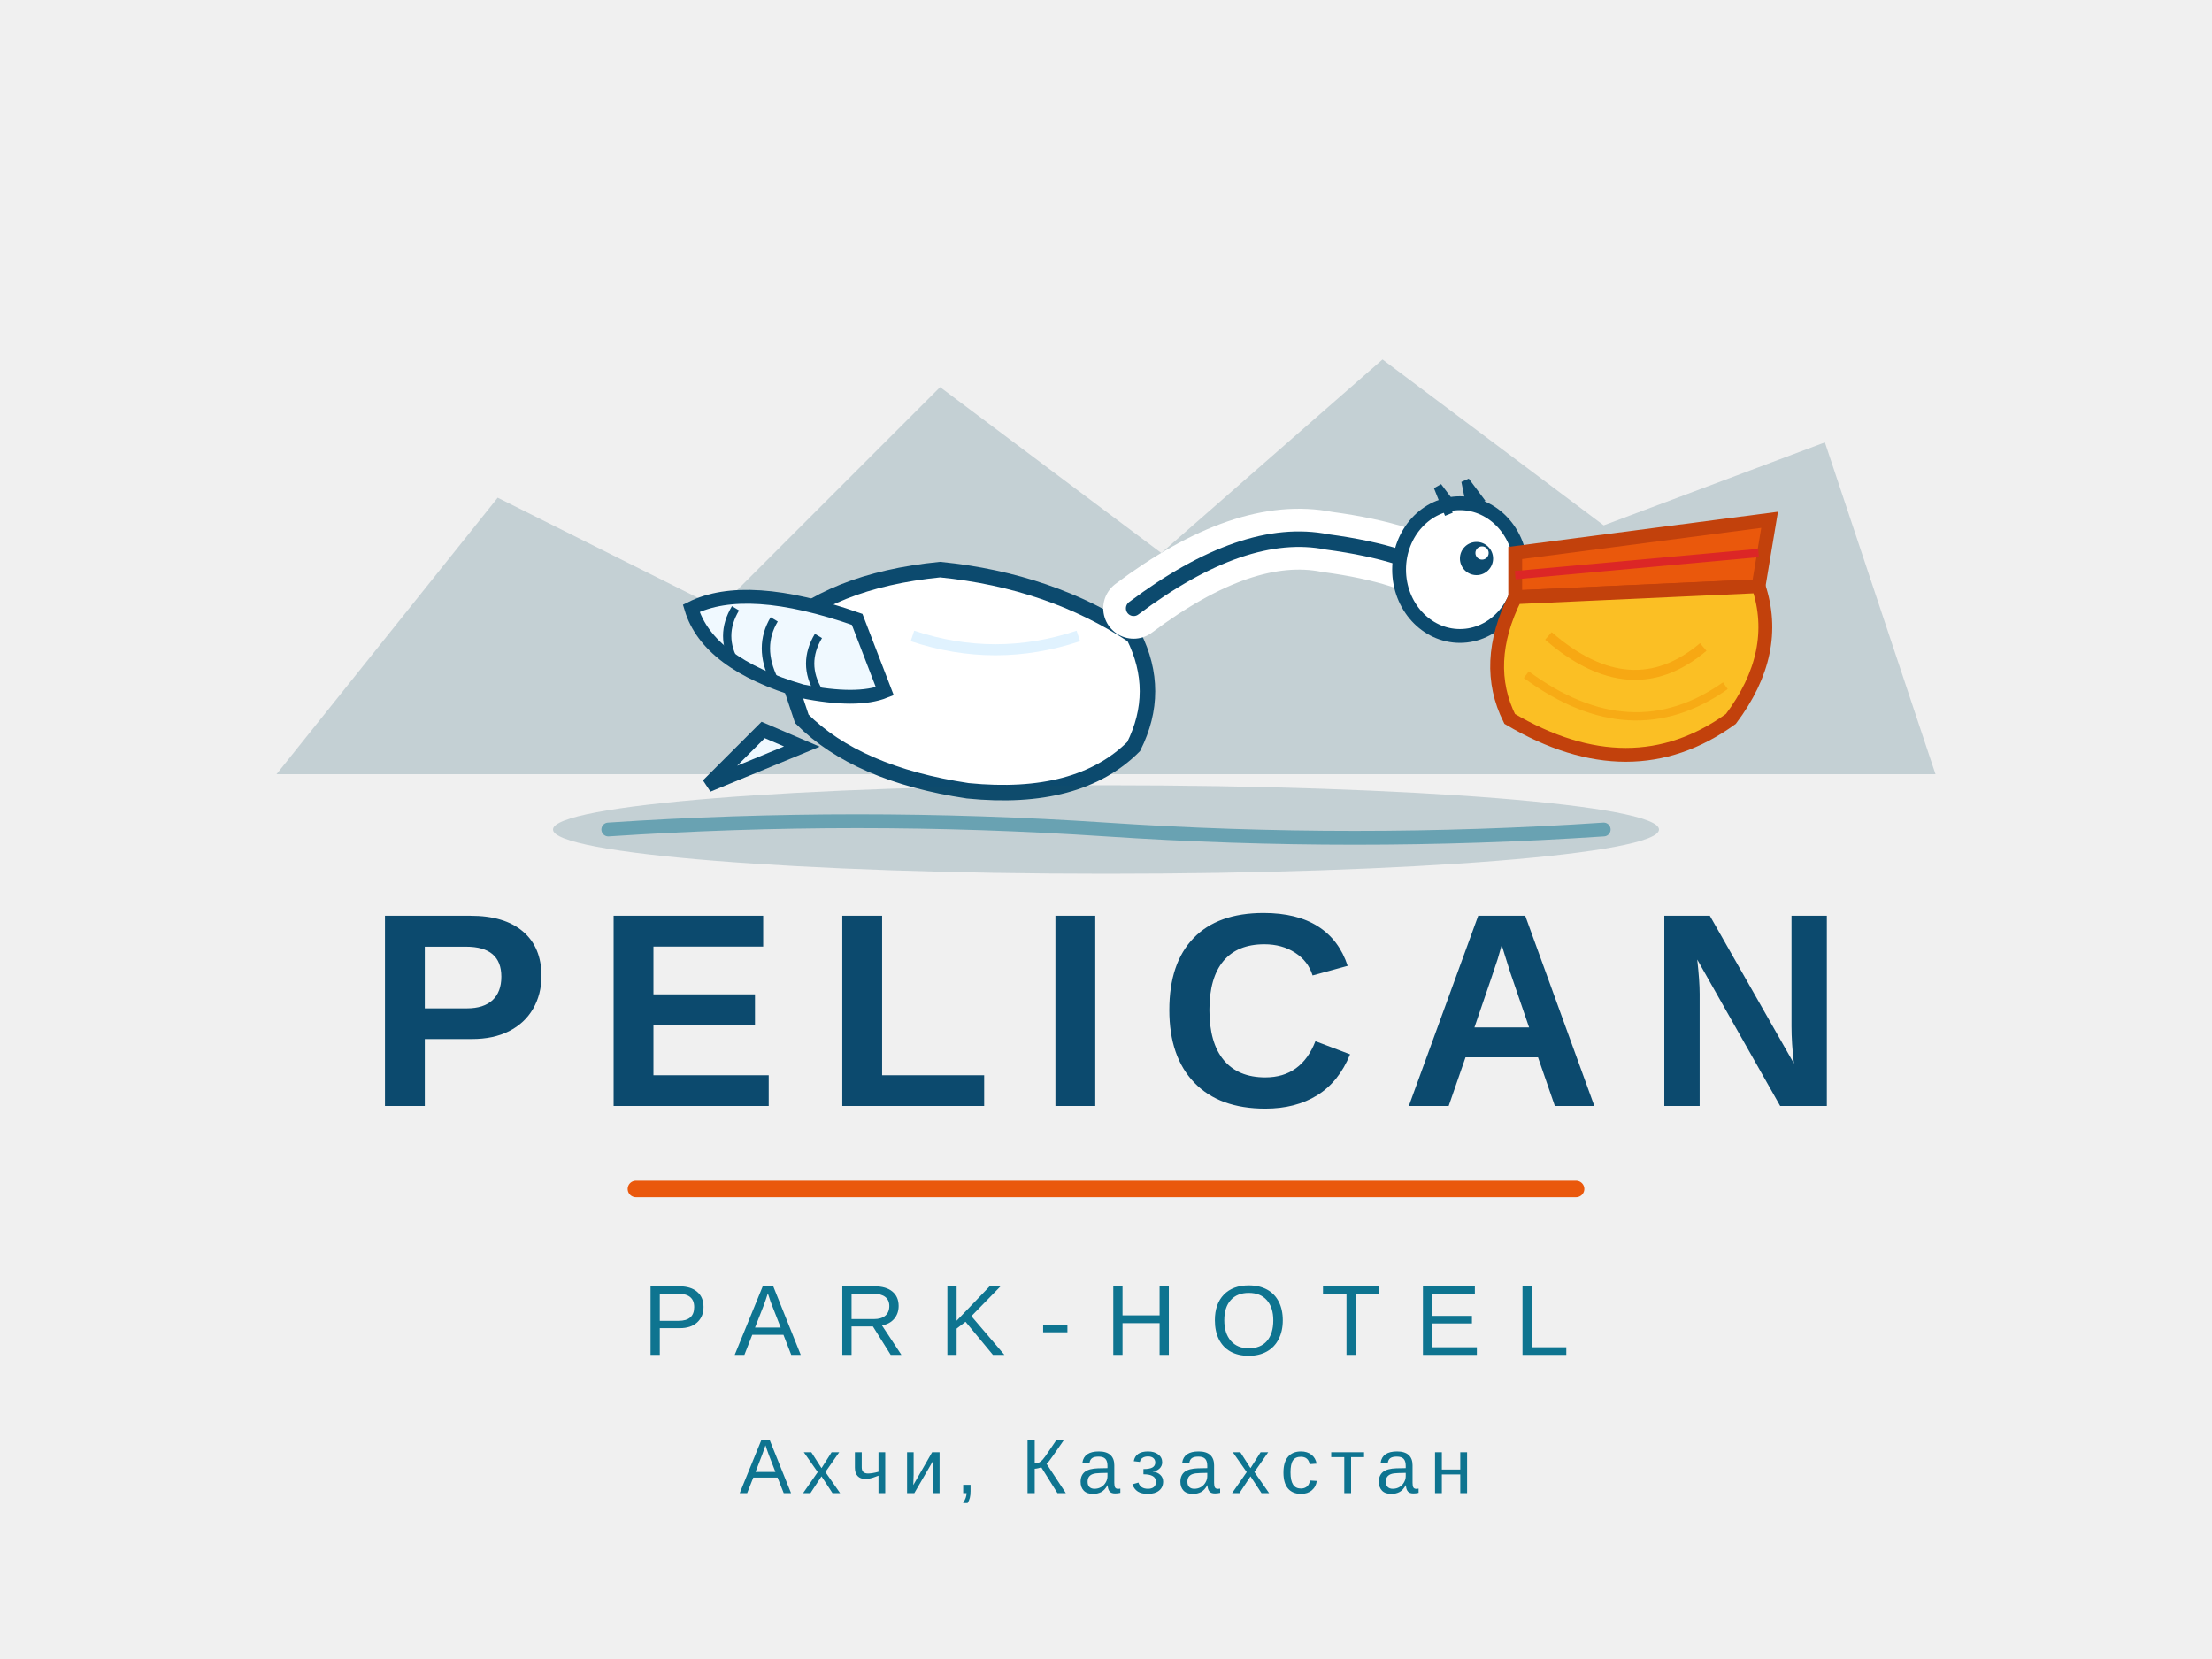
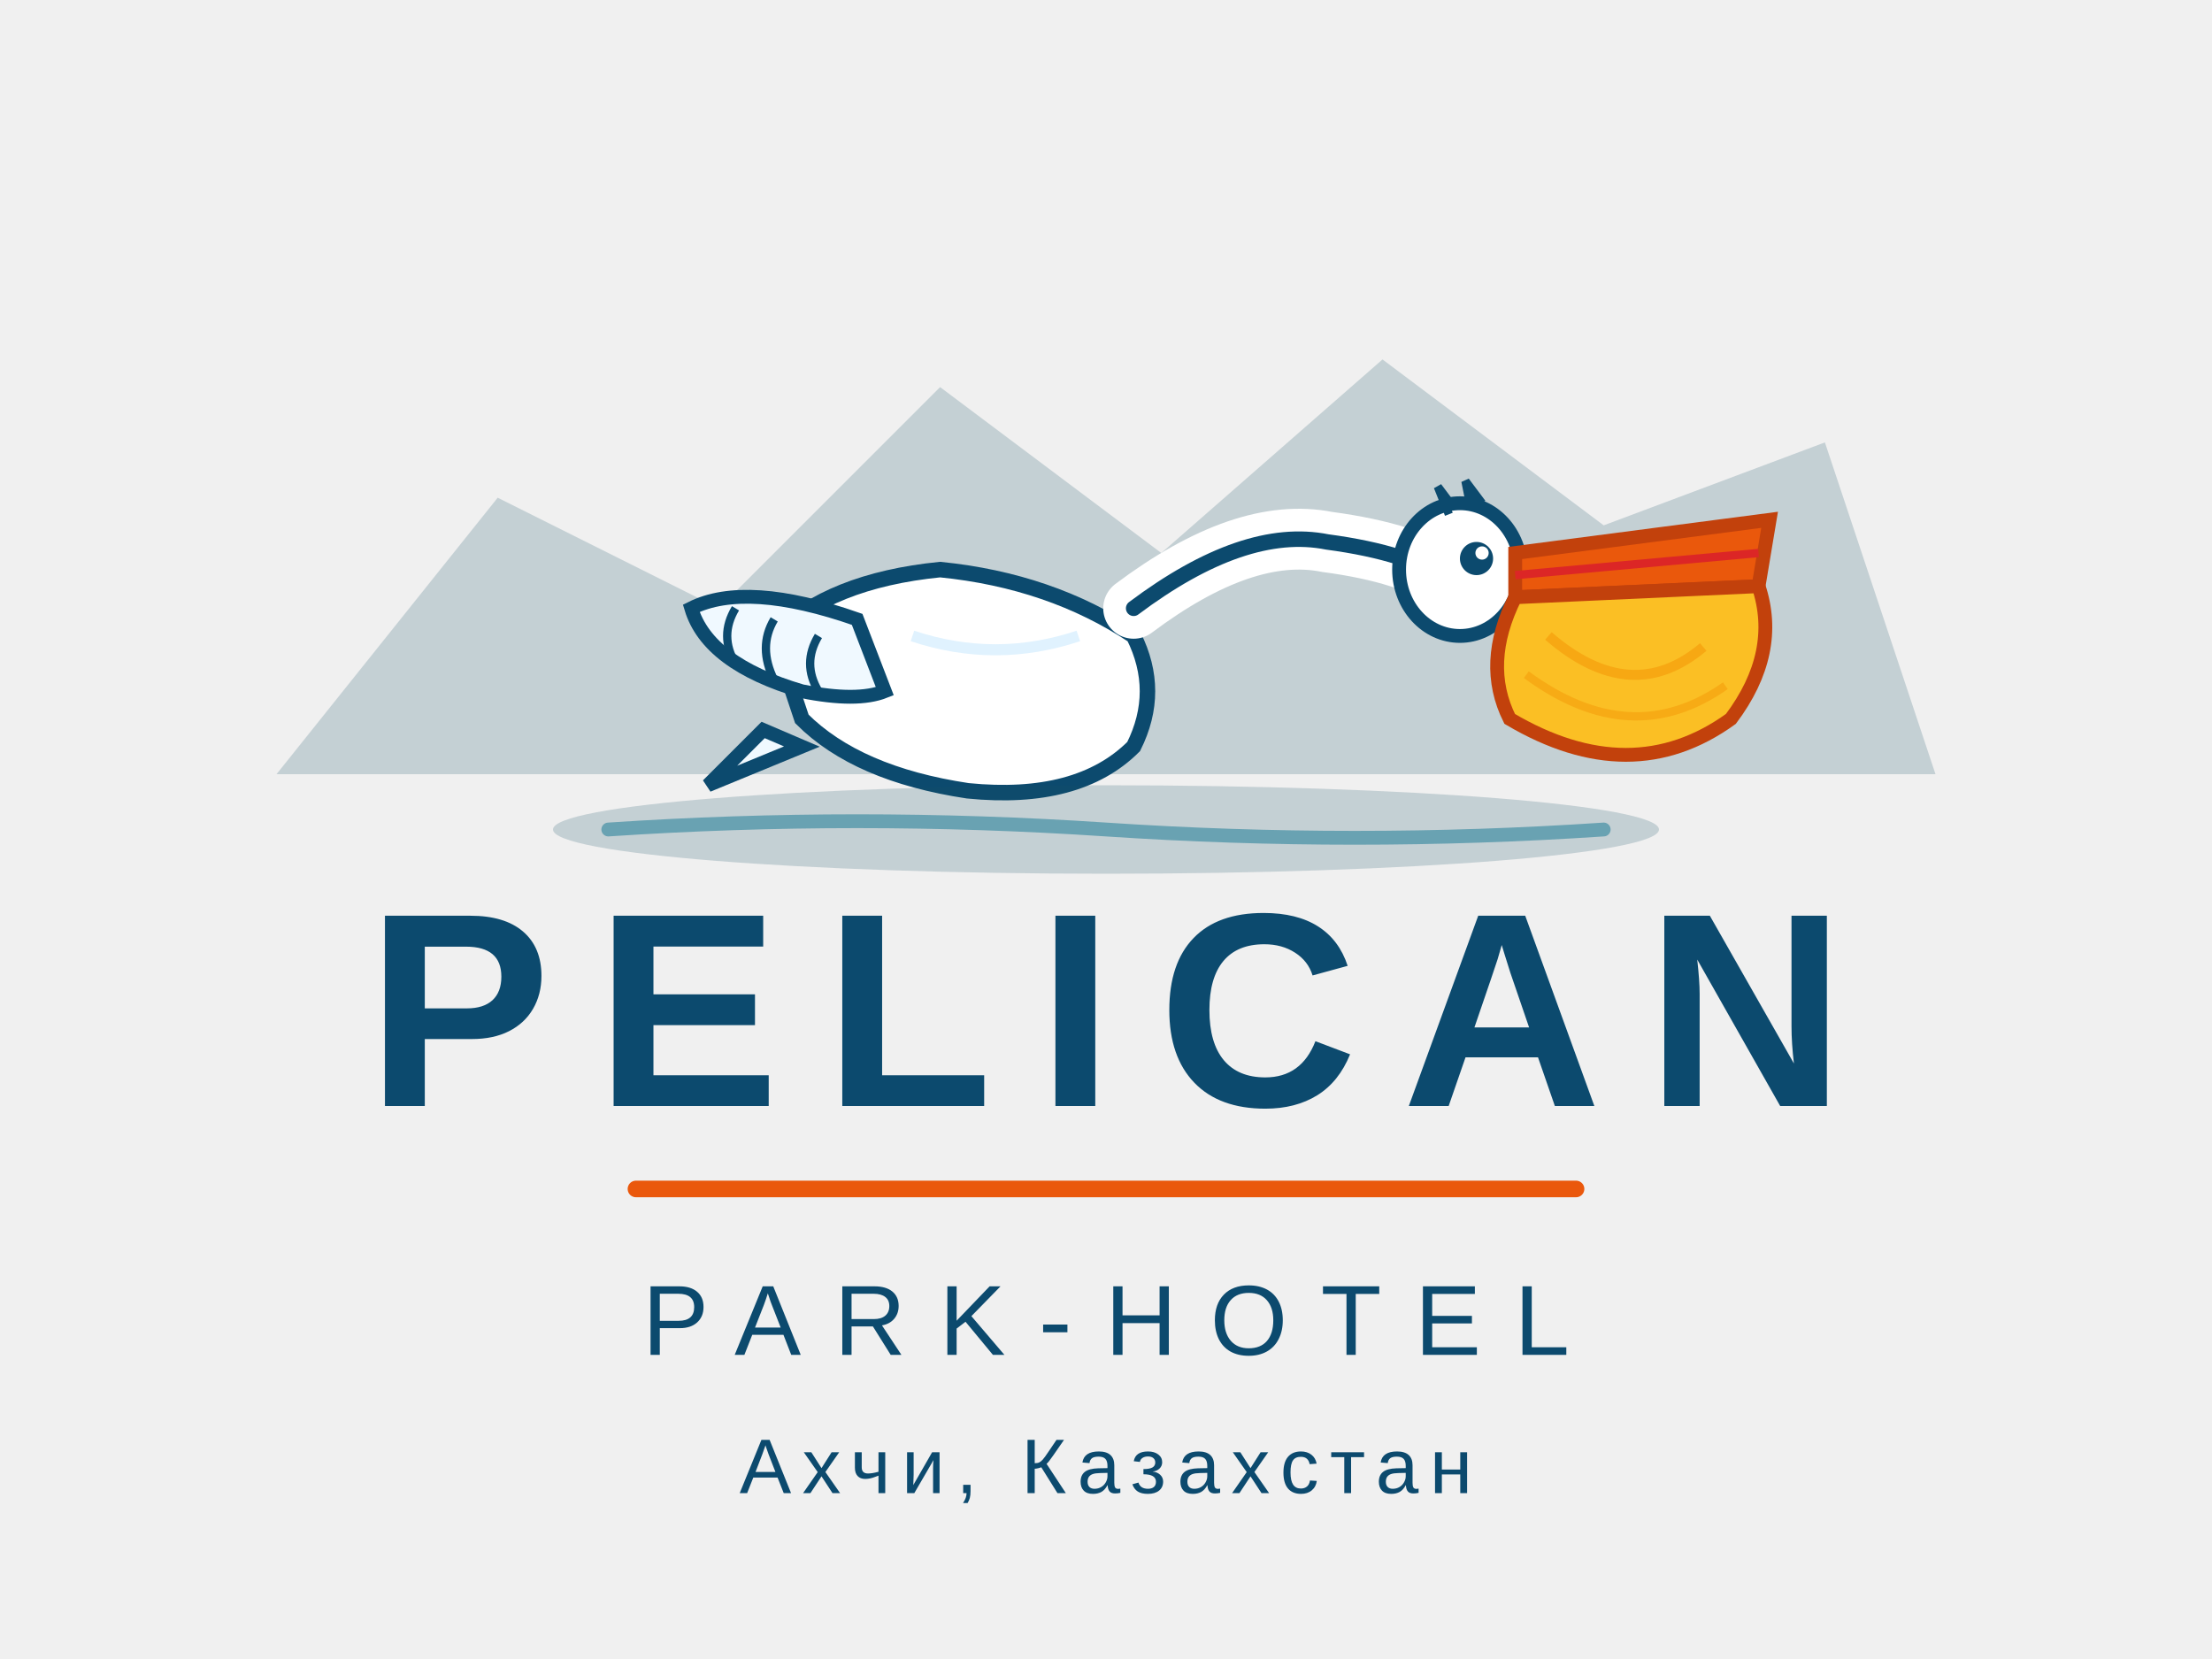
<svg xmlns="http://www.w3.org/2000/svg" viewBox="0 0 400 300">
  <defs>
    <linearGradient id="deepSea" x1="0%" y1="0%" x2="0%" y2="100%">
      <stop offset="0%" style="stop-color:#164E63;stop-opacity:1" />
      <stop offset="100%" style="stop-color:#083344;stop-opacity:1" />
    </linearGradient>
  </defs>
  <path d="M 50 140 L 90 90 L 130 110 L 170 70 L 210 100 L 250 65 L 290 95 L 330 80 L 350 140 Z" fill="#164E63" opacity="0.2" />
  <path d="M 140 115 Q 150 105 170 103 Q 190 105 205 115 Q 210 125 205 135 Q 195 145 175 143 Q 155 140 145 130 Z" fill="#FFFFFF" stroke="#0C4A6E" stroke-width="2.8" />
  <path d="M 165 115 Q 180 120 195 115" stroke="#E0F2FE" stroke-width="2" fill="none" />
  <path d="M 155 112 Q 135 105 125 110 Q 128 120 145 125 Q 155 127 160 125 Z" fill="#F0F9FF" stroke="#0C4A6E" stroke-width="2.5" />
  <path d="M 133 110 Q 130 115 133 120" stroke="#0C4A6E" stroke-width="1.5" fill="none" />
  <path d="M 140 112 Q 137 117 140 123" stroke="#0C4A6E" stroke-width="1.5" fill="none" />
  <path d="M 148 115 Q 145 120 148 125" stroke="#0C4A6E" stroke-width="1.5" fill="none" />
  <path d="M 205 110 Q 225 95 240 98 Q 255 100 262 105" stroke="#FFFFFF" stroke-width="11" fill="none" stroke-linecap="round" />
  <path d="M 205 110 Q 225 95 240 98 Q 255 100 262 105" stroke="#0C4A6E" stroke-width="2.8" fill="none" stroke-linecap="round" />
  <ellipse cx="264" cy="103" rx="11" ry="12" fill="#FFFFFF" stroke="#0C4A6E" stroke-width="2.5" />
  <circle cx="267" cy="101" r="3" fill="#0C4A6E" />
  <circle cx="268" cy="100" r="1.2" fill="#FFFFFF" />
  <path d="M 262 93 L 260 88 L 263 92" stroke="#0C4A6E" stroke-width="1.5" fill="none" />
  <path d="M 266 92 L 265 87 L 268 91" stroke="#0C4A6E" stroke-width="1.5" fill="none" />
  <path d="M 274 100 L 320 94 L 318 106 L 274 108 Z" fill="#EA580C" stroke="#C2410C" stroke-width="2.5" />
  <line x1="274" y1="104" x2="318" y2="100" stroke="#DC2626" stroke-width="1.5" />
  <path d="M 274 108 Q 268 120 273 130 Q 295 143 313 130 Q 322 118 318 106 Z" fill="#FBBF24" stroke="#C2410C" stroke-width="2.5" />
  <path d="M 280 115 Q 295 128 308 117" stroke="#F59E0B" stroke-width="1.8" fill="none" opacity="0.7" />
  <path d="M 276 122 Q 295 136 312 124" stroke="#F59E0B" stroke-width="1.5" fill="none" opacity="0.6" />
  <path d="M 145 135 L 128 142 L 138 132 Z" fill="#F0F9FF" stroke="#0C4A6E" stroke-width="2.5" />
  <ellipse cx="200" cy="150" rx="100" ry="8" fill="#164E63" opacity="0.2" />
  <path d="M 110 150 Q 155 147 200 150 Q 245 153 290 150" stroke="#0E7490" stroke-width="2.5" fill="none" stroke-linecap="round" opacity="0.5" />
  <text x="200" y="200" font-family="Arial, sans-serif" font-size="50" font-weight="700" fill="#0C4A6E" text-anchor="middle" letter-spacing="8">PELICAN</text>
  <line x1="115" y1="215" x2="285" y2="215" stroke="#EA580C" stroke-width="3" stroke-linecap="round" />
-   <text x="200" y="245" font-family="Arial, sans-serif" font-size="18" font-weight="500" fill="#0E7490" text-anchor="middle" letter-spacing="6">PARK-HOTEL</text>
-   <text x="200" y="270" font-family="Arial, sans-serif" font-size="14" font-weight="400" fill="#0E7490" text-anchor="middle" letter-spacing="2">Ахчи, Казахстан</text>
+   <text x="200" y="245" font-family="Arial, sans-serif" font-size="18" font-weight="500" fill="#0C4A6E" text-anchor="middle" letter-spacing="6">PARK-HOTEL</text>
+   <text x="200" y="270" font-family="Arial, sans-serif" font-size="14" font-weight="400" fill="#0C4A6E" text-anchor="middle" letter-spacing="2">Ахчи, Казахстан</text>
</svg>
